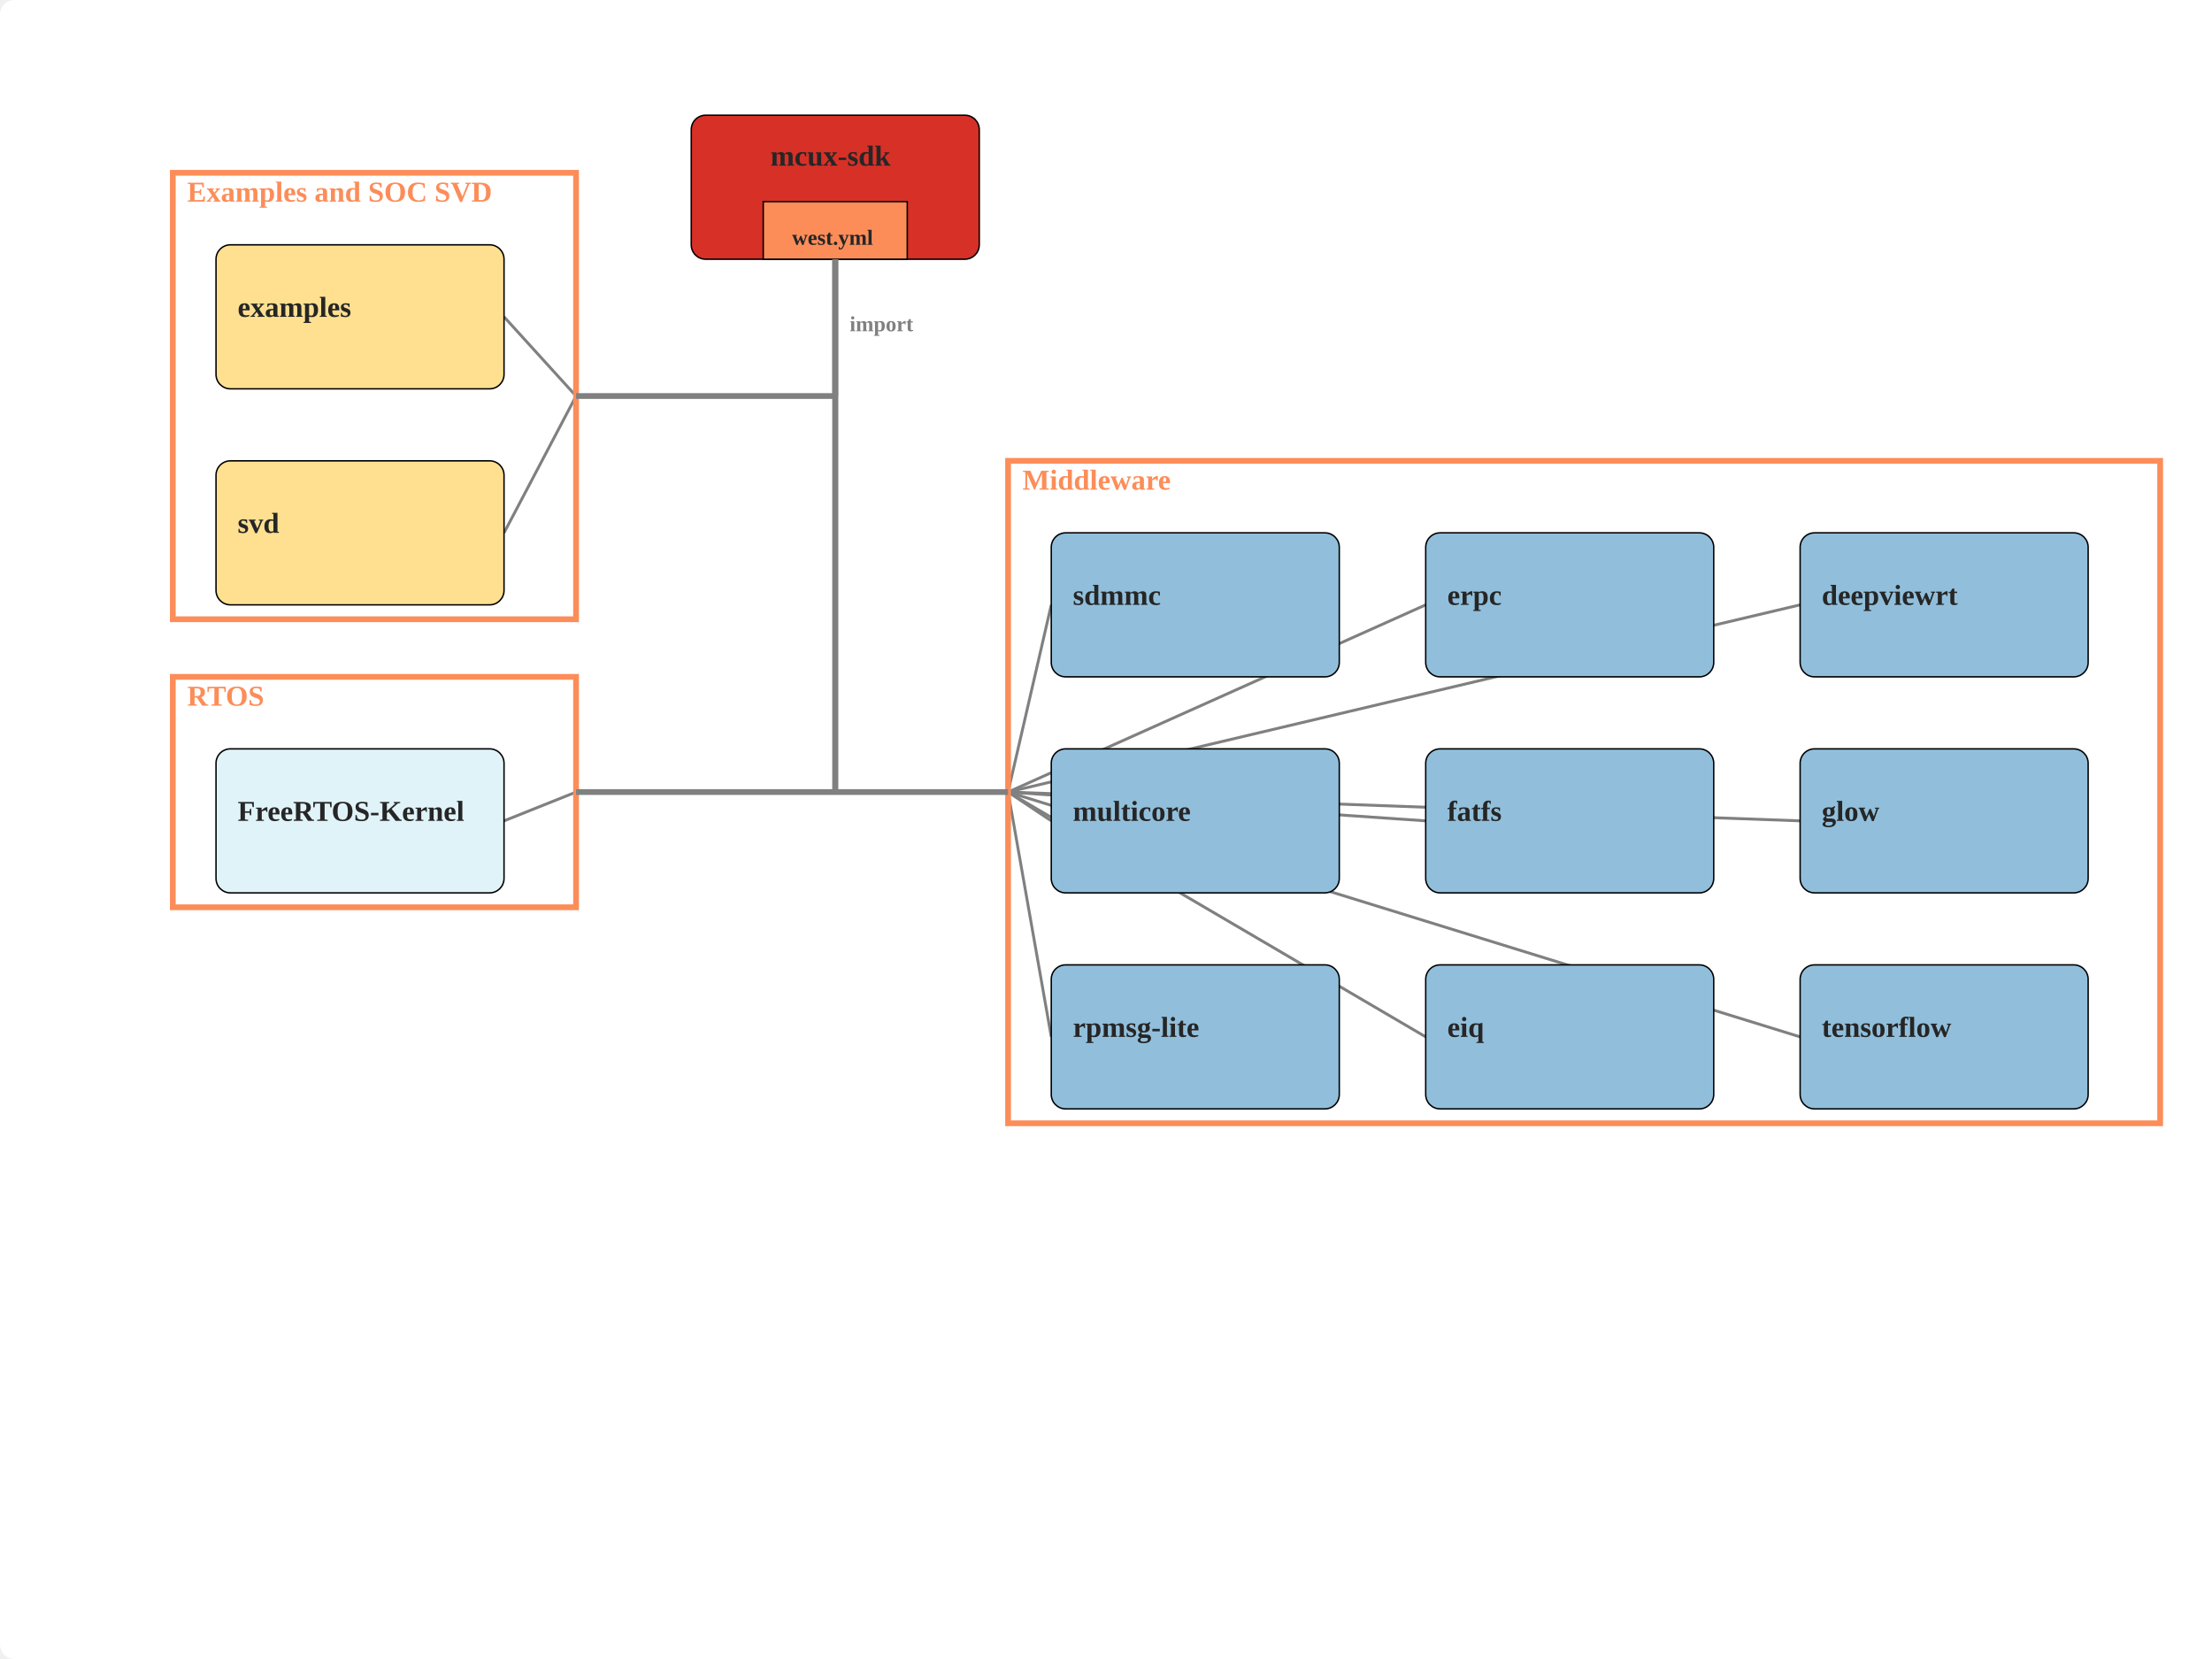
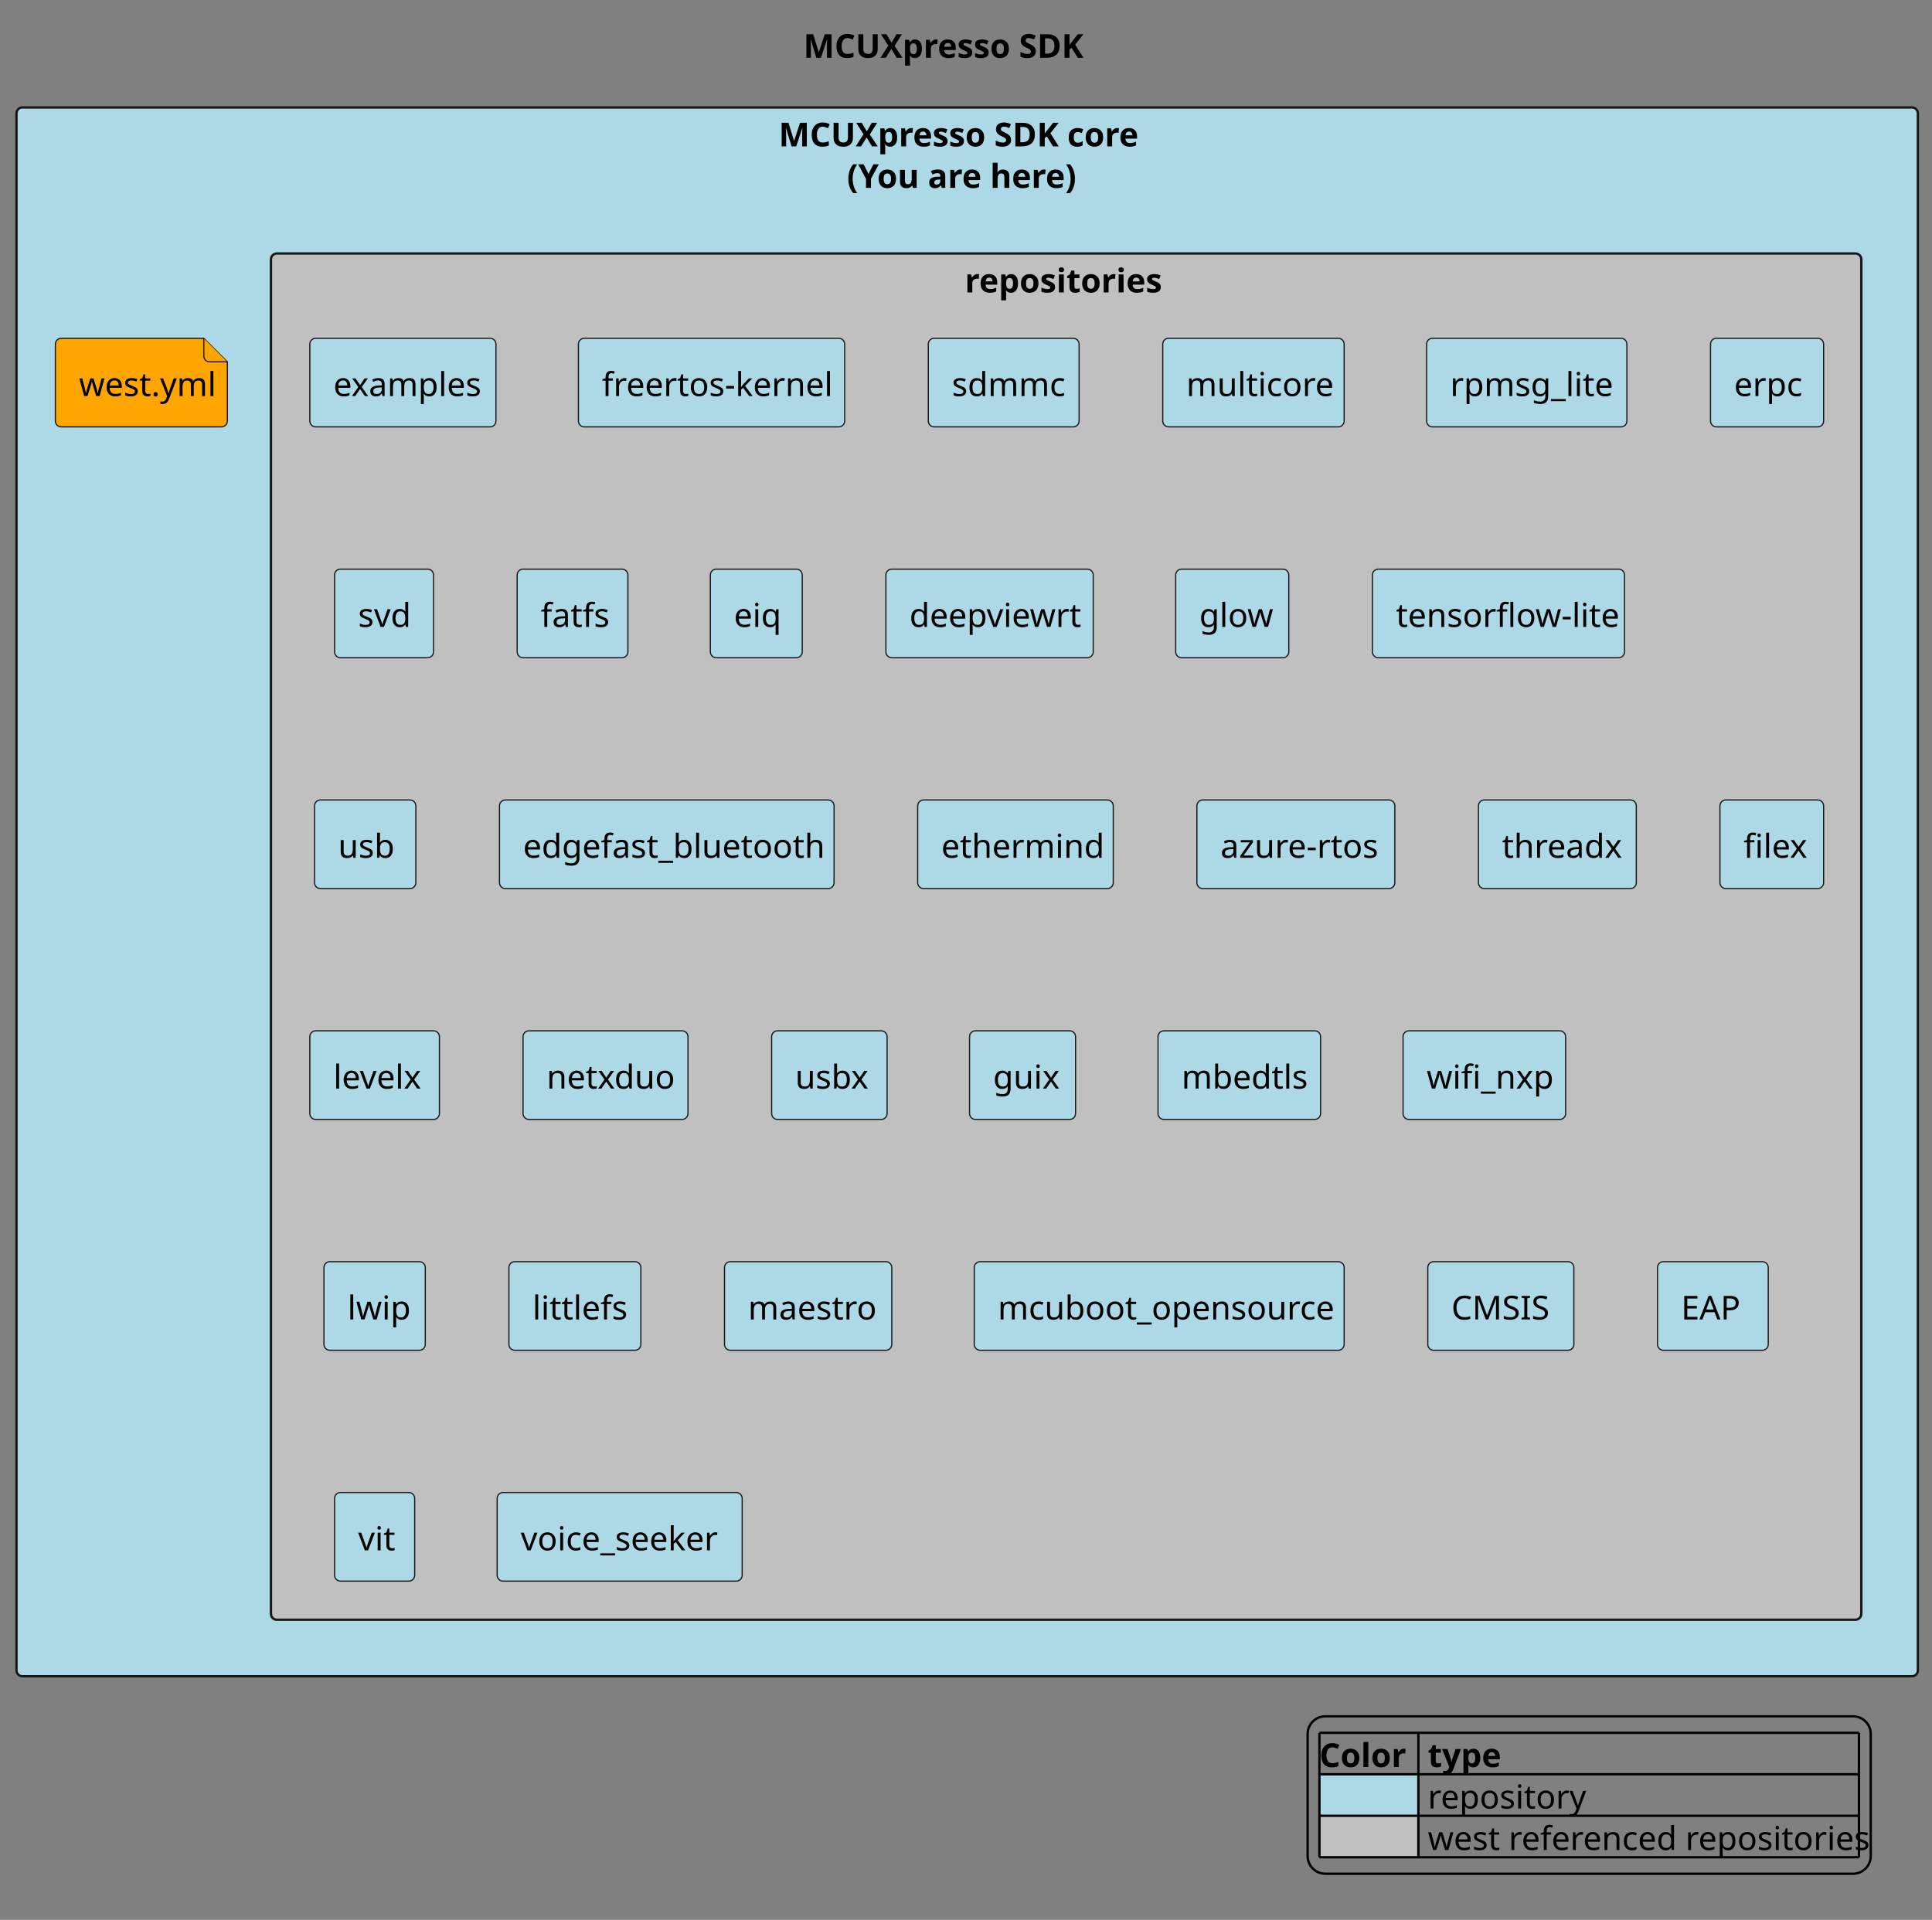
- <svg xmlns="http://www.w3.org/2000/svg" xmlns:xlink="http://www.w3.org/1999/xlink" baseProfile="full" height="1152" version="1.1" width="1536">
-   <defs>
-     <marker id="arrow" markerHeight="10" markerUnits="strokeWidth" markerWidth="10" orient="auto" refX="0" refY="3">
-       <path d="M0,0 L0,6 L9,3 z" fill="grey" />
-     </marker>
-     <marker id="arrow" markerHeight="10" markerUnits="strokeWidth" markerWidth="10" orient="auto" refX="0" refY="3">
-       <path d="M0,0 L0,6 L9,3 z" fill="grey" />
-     </marker>
-     <marker id="arrow" markerHeight="10" markerUnits="strokeWidth" markerWidth="10" orient="auto" refX="0" refY="3">
-       <path d="M0,0 L0,6 L9,3 z" fill="grey" />
-     </marker>
-   </defs>
-   <rect fill="white" height="1152px" rx="10" ry="10" stroke="none" stroke-width="1" width="2000px" x="0" y="0" />
-   <rect fill="rgb(215,48,39)" height="100px" rx="10" ry="10" stroke="black" stroke-width="1" width="200px" x="480" y="80" />
-   <text fill="rgb(15%,15%,15%)" font-size="20px" font-weight="bold" stroke="none" x="535" y="115">mcux-sdk</text>
-   <rect fill="rgb(252,141,89)" height="40px" stroke="black" stroke-width="1" width="100px" x="530" y="140" />
-   <a target="_blank" xlink:href="https://github.com/NXPmicro/mcux-sdk/blob/main/west.yml">
-     <text fill="rgb(15%,15%,15%)" font-size="15px" font-weight="bold" stroke="none" x="550" y="170">west.yml</text>
-     <text fill="grey" font-size="15px" font-weight="bold" stroke="none" x="590" y="230">import</text>
-   </a>
-   <g id="hlines" stroke="grey" stroke-width="2">
-     <line x1="400" x2="350" y1="275" y2="220" />
-     <line x1="400" x2="350" y1="275" y2="370" />
-   </g>
-   <a target="_blank" xlink:href="https://github.com/NXPmicro/mcux-sdk-examples/tree/a32cda929f3e77b4aa55d104b000c2e74da7f49a">
-     <rect fill="rgb(254,224,144)" height="100" rx="10" ry="10" stroke="black" stroke-width="1" width="200" x="150" y="170" />
-     <text fill="rgb(15%,15%,15%)" font-size="20px" font-weight="bold" stroke="none" x="165" y="220">examples</text>
-   </a>
-   <a target="_blank" xlink:href="https://github.com/NXPmicro/mcux-soc-svd/tree/4043d9ec3b173a0c45212e5536e0e8352a8634b5">
-     <rect fill="rgb(254,224,144)" height="100" rx="10" ry="10" stroke="black" stroke-width="1" width="200" x="150" y="320" />
-     <text fill="rgb(15%,15%,15%)" font-size="20px" font-weight="bold" stroke="none" x="165" y="370">svd</text>
-   </a>
-   <rect fill="none" height="310px" stroke="rgb(252,141,89)" stroke-width="4" width="280px" x="120" y="120" />
-   <text fill="rgb(252,141,89)" font-size="20px" font-weight="bold" stroke="none" x="130" y="140">Examples and SOC SVD</text>
-   <g id="hlines" stroke="grey" stroke-width="2">
-     <line x1="400" x2="350" y1="550" y2="570" />
-   </g>
-   <a target="_blank" xlink:href="https://github.com/NXPmicro/FreeRTOS-Kernel/tree/MCUX_2.10.0">
-     <rect fill="rgb(224,243,248)" height="100" rx="10" ry="10" stroke="black" stroke-width="1" width="200" x="150" y="520" />
-     <text fill="rgb(15%,15%,15%)" font-size="20px" font-weight="bold" stroke="none" x="165" y="570">FreeRTOS-Kernel</text>
-   </a>
-   <rect fill="none" height="160px" stroke="rgb(252,141,89)" stroke-width="4" width="280px" x="120" y="470" />
-   <text fill="rgb(252,141,89)" font-size="20px" font-weight="bold" stroke="none" x="130" y="490">RTOS</text>
-   <g id="hlines" stroke="grey" stroke-width="2">
-     <line x1="700" x2="730" y1="550" y2="420" />
-     <line x1="700" x2="730" y1="550" y2="570" />
-     <line x1="700" x2="730" y1="550" y2="720" />
-     <line x1="700" x2="990" y1="550" y2="420" />
-     <line x1="700" x2="990" y1="550" y2="570" />
-     <line x1="700" x2="990" y1="550" y2="720" />
-     <line x1="700" x2="1250" y1="550" y2="420" />
-     <line x1="700" x2="1250" y1="550" y2="570" />
-     <line x1="700" x2="1250" y1="550" y2="720" />
-   </g>
-   <a target="_blank" xlink:href="https://github.com/NXPmicro/mcux-sdk-middleware-sdmmc/tree/MCUX_2.10.0">
-     <rect fill="rgb(145,191,219)" height="100" rx="10" ry="10" stroke="black" stroke-width="1" width="200" x="730" y="370" />
-     <text fill="rgb(15%,15%,15%)" font-size="20px" font-weight="bold" stroke="none" x="745" y="420">sdmmc</text>
-   </a>
-   <a target="_blank" xlink:href="https://github.com/NXPmicro/mcux-sdk-middleware-multicore/tree/50d7e6bd2e0501aad2944abe4eaf616fd465fb8e">
-     <rect fill="rgb(145,191,219)" height="100" rx="10" ry="10" stroke="black" stroke-width="1" width="200" x="730" y="520" />
-     <text fill="rgb(15%,15%,15%)" font-size="20px" font-weight="bold" stroke="none" x="745" y="570">multicore</text>
-   </a>
-   <a target="_blank" xlink:href="https://github.com/NXPmicro/rpmsg-lite/tree/3933134378690a9c04d533e26516b3388fe4acc3">
-     <rect fill="rgb(145,191,219)" height="100" rx="10" ry="10" stroke="black" stroke-width="1" width="200" x="730" y="670" />
-     <text fill="rgb(15%,15%,15%)" font-size="20px" font-weight="bold" stroke="none" x="745" y="720">rpmsg-lite</text>
-   </a>
-   <a target="_blank" xlink:href="https://github.com/EmbeddedRPC/erpc/tree/1.8.1">
-     <rect fill="rgb(145,191,219)" height="100" rx="10" ry="10" stroke="black" stroke-width="1" width="200" x="990" y="370" />
-     <text fill="rgb(15%,15%,15%)" font-size="20px" font-weight="bold" stroke="none" x="1005" y="420">erpc</text>
-   </a>
-   <a target="_blank" xlink:href="https://github.com/NXPmicro/fatfs/tree/MCUX_2.10.0">
-     <rect fill="rgb(145,191,219)" height="100" rx="10" ry="10" stroke="black" stroke-width="1" width="200" x="990" y="520" />
-     <text fill="rgb(15%,15%,15%)" font-size="20px" font-weight="bold" stroke="none" x="1005" y="570">fatfs</text>
-   </a>
-   <a target="_blank" xlink:href="https://github.com/NXPmicro/mcux-sdk-middleware-eiq/tree/MCUX_2.10.0">
-     <rect fill="rgb(145,191,219)" height="100" rx="10" ry="10" stroke="black" stroke-width="1" width="200" x="990" y="670" />
-     <text fill="rgb(15%,15%,15%)" font-size="20px" font-weight="bold" stroke="none" x="1005" y="720">eiq</text>
-   </a>
-   <a target="_blank" xlink:href="https://github.com/NXPmicro/mcux-sdk-middleware-deepviewrt/tree/MCUX_2.10.0">
-     <rect fill="rgb(145,191,219)" height="100" rx="10" ry="10" stroke="black" stroke-width="1" width="200" x="1250" y="370" />
-     <text fill="rgb(15%,15%,15%)" font-size="20px" font-weight="bold" stroke="none" x="1265" y="420">deepviewrt</text>
-   </a>
-   <a target="_blank" xlink:href="https://github.com/NXPmicro/mcux-sdk-middleware-glow/tree/MCUX_2.10.0">
-     <rect fill="rgb(145,191,219)" height="100" rx="10" ry="10" stroke="black" stroke-width="1" width="200" x="1250" y="520" />
-     <text fill="rgb(15%,15%,15%)" font-size="20px" font-weight="bold" stroke="none" x="1265" y="570">glow</text>
-   </a>
-   <a target="_blank" xlink:href="https://github.com/NXPmicro/mcux-sdk-middleware-tensorflow/tree/MCUX_2.10.0">
-     <rect fill="rgb(145,191,219)" height="100" rx="10" ry="10" stroke="black" stroke-width="1" width="200" x="1250" y="670" />
-     <text fill="rgb(15%,15%,15%)" font-size="20px" font-weight="bold" stroke="none" x="1265" y="720">tensorflow</text>
-   </a>
-   <rect fill="none" height="460px" stroke="rgb(252,141,89)" stroke-width="4" width="800px" x="700" y="320" />
-   <text fill="rgb(252,141,89)" font-size="20px" font-weight="bold" stroke="none" x="710" y="340">Middleware</text>
-   <g id="hlines" stroke="grey" stroke-width="4">
-     <line x1="400" x2="580" y1="275" y2="275" />
-     <line x1="400" x2="580" y1="550" y2="550" />
-     <line x1="700" x2="580" y1="550" y2="550" />
-   </g>
-   <g id="vlines" stroke="grey" stroke-width="4">
-     <line x1="580" x2="580" y1="180" y2="275" />
-     <line x1="580" x2="580" y1="180" y2="550" />
-     <line x1="580" x2="580" y1="180" y2="550" />
+ <svg xmlns="http://www.w3.org/2000/svg" xmlns:xlink="http://www.w3.org/1999/xlink" contentStyleType="text/css" height="815px" preserveAspectRatio="none" style="width:820px;height:815px;background:#808080;" version="1.1" viewBox="0 0 820 815" width="820px" zoomAndPan="magnify">
+   <defs />
+   <g>
+     <rect fill="#808080" height="815" style="stroke:none;stroke-width:1.0;" width="820" x="0" y="0" />
+     <text fill="#000000" font-family="sans-serif" font-size="14" font-weight="bold" lengthAdjust="spacing" textLength="124" x="341" y="24.533">MCUXpresso SDK</text>
+     <g id="cluster_core_repo">
+       <rect fill="#ADD8E6" height="666" rx="2.5" ry="2.5" style="stroke:#181818;stroke-width:1.0;" width="807" x="7" y="45.609" />
+       <text fill="#000000" font-family="sans-serif" font-size="14" font-weight="bold" lengthAdjust="spacing" textLength="160" x="330.5" y="62.143">MCUXpresso SDK core</text>
+       <text fill="#000000" font-family="sans-serif" font-size="14" font-weight="bold" lengthAdjust="spacing" textLength="102" x="359.5" y="79.752">(You are here)</text>
+     </g>
+     <g id="cluster_repositories">
+       <rect fill="#C0C0C0" height="580" rx="2.5" ry="2.5" style="stroke:#181818;stroke-width:1.0;" width="675" x="115" y="107.609" />
+       <text fill="#000000" font-family="sans-serif" font-size="14" font-weight="bold" lengthAdjust="spacing" textLength="86" x="409.5" y="124.143">repositories</text>
+     </g>
+     <g id="elem_west&lt;U+002E&gt;yml">
+       <a href="https://github.com/nxp-mcuxpresso/mcux-sdk/blob/MCUX_2.13.0/west.yml" target="_top" title="https://github.com/nxp-mcuxpresso/mcux-sdk/blob/MCUX_2.13.0/west.yml" xlink:actuate="onRequest" xlink:href="https://github.com/nxp-mcuxpresso/mcux-sdk/blob/MCUX_2.13.0/west.yml" xlink:show="new" xlink:title="https://github.com/nxp-mcuxpresso/mcux-sdk/blob/MCUX_2.13.0/west.yml" xlink:type="simple">
+         <path d="M23.5,146.109 L23.5,178.719 A2.5,2.5 0 0 0 26,181.219 L94,181.219 A2.5,2.5 0 0 0 96.5,178.719 L96.5,153.609 L86.5,143.609 L26,143.609 A2.5,2.5 0 0 0 23.5,146.109 " fill="#FFA500" style="stroke:#181818;stroke-width:0.5;" />
+         <path d="M86.5,143.609 L86.5,151.109 A2.5,2.5 0 0 0 89,153.609 L96.5,153.609 " fill="#FFA500" style="stroke:#181818;stroke-width:0.5;" />
+         <text fill="#000000" font-family="sans-serif" font-size="14" lengthAdjust="spacing" textLength="53" x="33.5" y="168.143">west.yml</text>
+       </a>
+     </g>
+     <g id="elem_examples">
+       <a href="https://github.com/NXPmicro/mcux-sdk-examples/tree/MCUX_2.13.0" target="_top" title="https://github.com/NXPmicro/mcux-sdk-examples/tree/MCUX_2.13.0" xlink:actuate="onRequest" xlink:href="https://github.com/NXPmicro/mcux-sdk-examples/tree/MCUX_2.13.0" xlink:show="new" xlink:title="https://github.com/NXPmicro/mcux-sdk-examples/tree/MCUX_2.13.0" xlink:type="simple">
+         <rect fill="#ADD8E6" height="37.609" rx="2.5" ry="2.5" style="stroke:#181818;stroke-width:0.5;" width="79" x="131.5" y="143.609" />
+         <text fill="#000000" font-family="sans-serif" font-size="14" lengthAdjust="spacing" textLength="59" x="141.5" y="168.143">examples</text>
+       </a>
+     </g>
+     <g id="elem_freertos-kernel">
+       <a href="https://github.com/NXPmicro/FreeRTOS-Kernel/tree/MCUX_2.13.0" target="_top" title="https://github.com/NXPmicro/FreeRTOS-Kernel/tree/MCUX_2.13.0" xlink:actuate="onRequest" xlink:href="https://github.com/NXPmicro/FreeRTOS-Kernel/tree/MCUX_2.13.0" xlink:show="new" xlink:title="https://github.com/NXPmicro/FreeRTOS-Kernel/tree/MCUX_2.13.0" xlink:type="simple">
+         <rect fill="#ADD8E6" height="37.609" rx="2.5" ry="2.5" style="stroke:#181818;stroke-width:0.5;" width="113" x="245.5" y="143.609" />
+         <text fill="#000000" font-family="sans-serif" font-size="14" lengthAdjust="spacing" textLength="93" x="255.5" y="168.143">freertos-kernel</text>
+       </a>
+     </g>
+     <g id="elem_sdmmc">
+       <a href="https://github.com/NXPmicro/mcux-sdk-middleware-sdmmc/tree/MCUX_2.13.0" target="_top" title="https://github.com/NXPmicro/mcux-sdk-middleware-sdmmc/tree/MCUX_2.13.0" xlink:actuate="onRequest" xlink:href="https://github.com/NXPmicro/mcux-sdk-middleware-sdmmc/tree/MCUX_2.13.0" xlink:show="new" xlink:title="https://github.com/NXPmicro/mcux-sdk-middleware-sdmmc/tree/MCUX_2.13.0" xlink:type="simple">
+         <rect fill="#ADD8E6" height="37.609" rx="2.5" ry="2.5" style="stroke:#181818;stroke-width:0.5;" width="64" x="394" y="143.609" />
+         <text fill="#000000" font-family="sans-serif" font-size="14" lengthAdjust="spacing" textLength="44" x="404" y="168.143">sdmmc</text>
+       </a>
+     </g>
+     <g id="elem_multicore">
+       <a href="https://github.com/NXPmicro/mcux-sdk-middleware-multicore/commit/899352d35dc83f1c296be4fa0d6af3befd65d41a" target="_top" title="https://github.com/NXPmicro/mcux-sdk-middleware-multicore/commit/899352d35dc83f1c296be4fa0d6af3befd65d41a" xlink:actuate="onRequest" xlink:href="https://github.com/NXPmicro/mcux-sdk-middleware-multicore/commit/899352d35dc83f1c296be4fa0d6af3befd65d41a" xlink:show="new" xlink:title="https://github.com/NXPmicro/mcux-sdk-middleware-multicore/commit/899352d35dc83f1c296be4fa0d6af3befd65d41a" xlink:type="simple">
+         <rect fill="#ADD8E6" height="37.609" rx="2.5" ry="2.5" style="stroke:#181818;stroke-width:0.5;" width="77" x="493.5" y="143.609" />
+         <text fill="#000000" font-family="sans-serif" font-size="14" lengthAdjust="spacing" textLength="57" x="503.5" y="168.143">multicore</text>
+       </a>
+     </g>
+     <g id="elem_rpmsg_lite">
+       <a href="https://github.com/NXPmicro/rpmsg-lite" target="_top" title="https://github.com/NXPmicro/rpmsg-lite" xlink:actuate="onRequest" xlink:href="https://github.com/NXPmicro/rpmsg-lite" xlink:show="new" xlink:title="https://github.com/NXPmicro/rpmsg-lite" xlink:type="simple">
+         <rect fill="#ADD8E6" height="37.609" rx="2.5" ry="2.5" style="stroke:#181818;stroke-width:0.5;" width="85" x="605.5" y="143.609" />
+         <text fill="#000000" font-family="sans-serif" font-size="14" lengthAdjust="spacing" textLength="65" x="615.5" y="168.143">rpmsg_lite</text>
+       </a>
+     </g>
+     <g id="elem_erpc">
+       <a href="https://github.com/EmbeddedRPC/erpc" target="_top" title="https://github.com/EmbeddedRPC/erpc" xlink:actuate="onRequest" xlink:href="https://github.com/EmbeddedRPC/erpc" xlink:show="new" xlink:title="https://github.com/EmbeddedRPC/erpc" xlink:type="simple">
+         <rect fill="#ADD8E6" height="37.609" rx="2.5" ry="2.5" style="stroke:#181818;stroke-width:0.5;" width="48" x="726" y="143.609" />
+         <text fill="#000000" font-family="sans-serif" font-size="14" lengthAdjust="spacing" textLength="28" x="736" y="168.143">erpc</text>
+       </a>
+     </g>
+     <g id="elem_svd">
+       <a href="https://github.com/NXPmicro/mcux-soc-svd/commit/8e9c5f1e851c8a9cded1f3ced26b69f5510c76e4" target="_top" title="https://github.com/NXPmicro/mcux-soc-svd/commit/8e9c5f1e851c8a9cded1f3ced26b69f5510c76e4" xlink:actuate="onRequest" xlink:href="https://github.com/NXPmicro/mcux-soc-svd/commit/8e9c5f1e851c8a9cded1f3ced26b69f5510c76e4" xlink:show="new" xlink:title="https://github.com/NXPmicro/mcux-soc-svd/commit/8e9c5f1e851c8a9cded1f3ced26b69f5510c76e4" xlink:type="simple">
+         <rect fill="#ADD8E6" height="37.609" rx="2.5" ry="2.5" style="stroke:#181818;stroke-width:0.5;" width="42" x="142" y="241.609" />
+         <text fill="#000000" font-family="sans-serif" font-size="14" lengthAdjust="spacing" textLength="22" x="152" y="266.143">svd</text>
+       </a>
+     </g>
+     <g id="elem_fatfs">
+       <a href="https://github.com/NXPmicro/fatfs/tree/MCUX_2.13.0" target="_top" title="https://github.com/NXPmicro/fatfs/tree/MCUX_2.13.0" xlink:actuate="onRequest" xlink:href="https://github.com/NXPmicro/fatfs/tree/MCUX_2.13.0" xlink:show="new" xlink:title="https://github.com/NXPmicro/fatfs/tree/MCUX_2.13.0" xlink:type="simple">
+         <rect fill="#ADD8E6" height="37.609" rx="2.5" ry="2.5" style="stroke:#181818;stroke-width:0.5;" width="47" x="219.5" y="241.609" />
+         <text fill="#000000" font-family="sans-serif" font-size="14" lengthAdjust="spacing" textLength="27" x="229.5" y="266.143">fatfs</text>
+       </a>
+     </g>
+     <g id="elem_eiq">
+       <a href="https://github.com/NXPmicro/mcux-sdk-middleware-eiq/tree/MCUX_2.13.0" target="_top" title="https://github.com/NXPmicro/mcux-sdk-middleware-eiq/tree/MCUX_2.13.0" xlink:actuate="onRequest" xlink:href="https://github.com/NXPmicro/mcux-sdk-middleware-eiq/tree/MCUX_2.13.0" xlink:show="new" xlink:title="https://github.com/NXPmicro/mcux-sdk-middleware-eiq/tree/MCUX_2.13.0" xlink:type="simple">
+         <rect fill="#ADD8E6" height="37.609" rx="2.5" ry="2.5" style="stroke:#181818;stroke-width:0.5;" width="39" x="301.5" y="241.609" />
+         <text fill="#000000" font-family="sans-serif" font-size="14" lengthAdjust="spacing" textLength="19" x="311.5" y="266.143">eiq</text>
+       </a>
+     </g>
+     <g id="elem_deepviewrt">
+       <a href="https://github.com/NXPmicro/mcux-sdk-middleware-deepviewrt/tree/MCUX_2.13.0" target="_top" title="https://github.com/NXPmicro/mcux-sdk-middleware-deepviewrt/tree/MCUX_2.13.0" xlink:actuate="onRequest" xlink:href="https://github.com/NXPmicro/mcux-sdk-middleware-deepviewrt/tree/MCUX_2.13.0" xlink:show="new" xlink:title="https://github.com/NXPmicro/mcux-sdk-middleware-deepviewrt/tree/MCUX_2.13.0" xlink:type="simple">
+         <rect fill="#ADD8E6" height="37.609" rx="2.5" ry="2.5" style="stroke:#181818;stroke-width:0.5;" width="88" x="376" y="241.609" />
+         <text fill="#000000" font-family="sans-serif" font-size="14" lengthAdjust="spacing" textLength="68" x="386" y="266.143">deepviewrt</text>
+       </a>
+     </g>
+     <g id="elem_glow">
+       <a href="https://github.com/NXPmicro/mcux-sdk-middleware-glow/tree/MCUX_2.13.0" target="_top" title="https://github.com/NXPmicro/mcux-sdk-middleware-glow/tree/MCUX_2.13.0" xlink:actuate="onRequest" xlink:href="https://github.com/NXPmicro/mcux-sdk-middleware-glow/tree/MCUX_2.13.0" xlink:show="new" xlink:title="https://github.com/NXPmicro/mcux-sdk-middleware-glow/tree/MCUX_2.13.0" xlink:type="simple">
+         <rect fill="#ADD8E6" height="37.609" rx="2.5" ry="2.5" style="stroke:#181818;stroke-width:0.5;" width="48" x="499" y="241.609" />
+         <text fill="#000000" font-family="sans-serif" font-size="14" lengthAdjust="spacing" textLength="28" x="509" y="266.143">glow</text>
+       </a>
+     </g>
+     <g id="elem_tensorflow-lite">
+       <a href="https://github.com/NXPmicro/mcux-sdk-middleware-tensorflow/tree/MCUX_2.13.0" target="_top" title="https://github.com/NXPmicro/mcux-sdk-middleware-tensorflow/tree/MCUX_2.13.0" xlink:actuate="onRequest" xlink:href="https://github.com/NXPmicro/mcux-sdk-middleware-tensorflow/tree/MCUX_2.13.0" xlink:show="new" xlink:title="https://github.com/NXPmicro/mcux-sdk-middleware-tensorflow/tree/MCUX_2.13.0" xlink:type="simple">
+         <rect fill="#ADD8E6" height="37.609" rx="2.5" ry="2.5" style="stroke:#181818;stroke-width:0.5;" width="107" x="582.5" y="241.609" />
+         <text fill="#000000" font-family="sans-serif" font-size="14" lengthAdjust="spacing" textLength="87" x="592.5" y="266.143">tensorflow-lite</text>
+       </a>
+     </g>
+     <g id="elem_usb">
+       <a href="https://github.com/NXPmicro/mcux-sdk-middleware-usb/tree/MCUX_2.13.0" target="_top" title="https://github.com/NXPmicro/mcux-sdk-middleware-usb/tree/MCUX_2.13.0" xlink:actuate="onRequest" xlink:href="https://github.com/NXPmicro/mcux-sdk-middleware-usb/tree/MCUX_2.13.0" xlink:show="new" xlink:title="https://github.com/NXPmicro/mcux-sdk-middleware-usb/tree/MCUX_2.13.0" xlink:type="simple">
+         <rect fill="#ADD8E6" height="37.609" rx="2.5" ry="2.5" style="stroke:#181818;stroke-width:0.5;" width="43" x="133.5" y="339.609" />
+         <text fill="#000000" font-family="sans-serif" font-size="14" lengthAdjust="spacing" textLength="23" x="143.5" y="364.143">usb</text>
+       </a>
+     </g>
+     <g id="elem_edgefast_bluetooth">
+       <a href="https://github.com/NXPmicro/mcux-sdk-middleware-edgefast-bluetooth/tree/MCUX_2.13.0" target="_top" title="https://github.com/NXPmicro/mcux-sdk-middleware-edgefast-bluetooth/tree/MCUX_2.13.0" xlink:actuate="onRequest" xlink:href="https://github.com/NXPmicro/mcux-sdk-middleware-edgefast-bluetooth/tree/MCUX_2.13.0" xlink:show="new" xlink:title="https://github.com/NXPmicro/mcux-sdk-middleware-edgefast-bluetooth/tree/MCUX_2.13.0" xlink:type="simple">
+         <rect fill="#ADD8E6" height="37.609" rx="2.5" ry="2.5" style="stroke:#181818;stroke-width:0.5;" width="142" x="212" y="339.609" />
+         <text fill="#000000" font-family="sans-serif" font-size="14" lengthAdjust="spacing" textLength="122" x="222" y="364.143">edgefast_bluetooth</text>
+       </a>
+     </g>
+     <g id="elem_ethermind">
+       <a href="https://github.com/NXP/mcux-sdk-middleware-ethermind/tree/MCUX_2.13.0" target="_top" title="https://github.com/NXP/mcux-sdk-middleware-ethermind/tree/MCUX_2.13.0" xlink:actuate="onRequest" xlink:href="https://github.com/NXP/mcux-sdk-middleware-ethermind/tree/MCUX_2.13.0" xlink:show="new" xlink:title="https://github.com/NXP/mcux-sdk-middleware-ethermind/tree/MCUX_2.13.0" xlink:type="simple">
+         <rect fill="#ADD8E6" height="37.609" rx="2.5" ry="2.5" style="stroke:#181818;stroke-width:0.5;" width="83" x="389.5" y="339.609" />
+         <text fill="#000000" font-family="sans-serif" font-size="14" lengthAdjust="spacing" textLength="63" x="399.5" y="364.143">ethermind</text>
+       </a>
+     </g>
+     <g id="elem_azure-rtos">
+       <a href="https://github.com/NXP/azure-rtos/tree/MCUX_2.13.0" target="_top" title="https://github.com/NXP/azure-rtos/tree/MCUX_2.13.0" xlink:actuate="onRequest" xlink:href="https://github.com/NXP/azure-rtos/tree/MCUX_2.13.0" xlink:show="new" xlink:title="https://github.com/NXP/azure-rtos/tree/MCUX_2.13.0" xlink:type="simple">
+         <rect fill="#ADD8E6" height="37.609" rx="2.5" ry="2.5" style="stroke:#181818;stroke-width:0.5;" width="84" x="508" y="339.609" />
+         <text fill="#000000" font-family="sans-serif" font-size="14" lengthAdjust="spacing" textLength="64" x="518" y="364.143">azure-rtos</text>
+       </a>
+     </g>
+     <g id="elem_threadx">
+       <a href="https://github.com/NXP/threadx/tree/MCUX_2.13.0" target="_top" title="https://github.com/NXP/threadx/tree/MCUX_2.13.0" xlink:actuate="onRequest" xlink:href="https://github.com/NXP/threadx/tree/MCUX_2.13.0" xlink:show="new" xlink:title="https://github.com/NXP/threadx/tree/MCUX_2.13.0" xlink:type="simple">
+         <rect fill="#ADD8E6" height="37.609" rx="2.5" ry="2.5" style="stroke:#181818;stroke-width:0.5;" width="67" x="627.5" y="339.609" />
+         <text fill="#000000" font-family="sans-serif" font-size="14" lengthAdjust="spacing" textLength="47" x="637.5" y="364.143">threadx</text>
+       </a>
+     </g>
+     <g id="elem_filex">
+       <a href="https://github.com/NXP/filex/tree/MCUX_2.13.0" target="_top" title="https://github.com/NXP/filex/tree/MCUX_2.13.0" xlink:actuate="onRequest" xlink:href="https://github.com/NXP/filex/tree/MCUX_2.13.0" xlink:show="new" xlink:title="https://github.com/NXP/filex/tree/MCUX_2.13.0" xlink:type="simple">
+         <rect fill="#ADD8E6" height="37.609" rx="2.5" ry="2.5" style="stroke:#181818;stroke-width:0.5;" width="44" x="730" y="339.609" />
+         <text fill="#000000" font-family="sans-serif" font-size="14" lengthAdjust="spacing" textLength="24" x="740" y="364.143">filex</text>
+       </a>
+     </g>
+     <g id="elem_levelx">
+       <a href="https://github.com/NXP/levelx/tree/MCUX_2.13.0" target="_top" title="https://github.com/NXP/levelx/tree/MCUX_2.13.0" xlink:actuate="onRequest" xlink:href="https://github.com/NXP/levelx/tree/MCUX_2.13.0" xlink:show="new" xlink:title="https://github.com/NXP/levelx/tree/MCUX_2.13.0" xlink:type="simple">
+         <rect fill="#ADD8E6" height="37.609" rx="2.5" ry="2.5" style="stroke:#181818;stroke-width:0.5;" width="55" x="131.5" y="437.609" />
+         <text fill="#000000" font-family="sans-serif" font-size="14" lengthAdjust="spacing" textLength="35" x="141.5" y="462.143">levelx</text>
+       </a>
+     </g>
+     <g id="elem_netxduo">
+       <a href="https://github.com/NXP/netxduo/tree/MCUX_2.13.0" target="_top" title="https://github.com/NXP/netxduo/tree/MCUX_2.13.0" xlink:actuate="onRequest" xlink:href="https://github.com/NXP/netxduo/tree/MCUX_2.13.0" xlink:show="new" xlink:title="https://github.com/NXP/netxduo/tree/MCUX_2.13.0" xlink:type="simple">
+         <rect fill="#ADD8E6" height="37.609" rx="2.5" ry="2.5" style="stroke:#181818;stroke-width:0.5;" width="70" x="222" y="437.609" />
+         <text fill="#000000" font-family="sans-serif" font-size="14" lengthAdjust="spacing" textLength="50" x="232" y="462.143">netxduo</text>
+       </a>
+     </g>
+     <g id="elem_usbx">
+       <a href="https://github.com/NXP/usbx/tree/MCUX_2.13.0" target="_top" title="https://github.com/NXP/usbx/tree/MCUX_2.13.0" xlink:actuate="onRequest" xlink:href="https://github.com/NXP/usbx/tree/MCUX_2.13.0" xlink:show="new" xlink:title="https://github.com/NXP/usbx/tree/MCUX_2.13.0" xlink:type="simple">
+         <rect fill="#ADD8E6" height="37.609" rx="2.5" ry="2.5" style="stroke:#181818;stroke-width:0.5;" width="49" x="327.5" y="437.609" />
+         <text fill="#000000" font-family="sans-serif" font-size="14" lengthAdjust="spacing" textLength="29" x="337.5" y="462.143">usbx</text>
+       </a>
+     </g>
+     <g id="elem_guix">
+       <a href="https://github.com/NXP/guix/tree/MCUX_2.13.0" target="_top" title="https://github.com/NXP/guix/tree/MCUX_2.13.0" xlink:actuate="onRequest" xlink:href="https://github.com/NXP/guix/tree/MCUX_2.13.0" xlink:show="new" xlink:title="https://github.com/NXP/guix/tree/MCUX_2.13.0" xlink:type="simple">
+         <rect fill="#ADD8E6" height="37.609" rx="2.5" ry="2.5" style="stroke:#181818;stroke-width:0.5;" width="45" x="411.5" y="437.609" />
+         <text fill="#000000" font-family="sans-serif" font-size="14" lengthAdjust="spacing" textLength="25" x="421.5" y="462.143">guix</text>
+       </a>
+     </g>
+     <g id="elem_mbedtls">
+       <a href="https://github.com/NXPmicro/mbedtls/tree/MCUX_2.13.0" target="_top" title="https://github.com/NXPmicro/mbedtls/tree/MCUX_2.13.0" xlink:actuate="onRequest" xlink:href="https://github.com/NXPmicro/mbedtls/tree/MCUX_2.13.0" xlink:show="new" xlink:title="https://github.com/NXPmicro/mbedtls/tree/MCUX_2.13.0" xlink:type="simple">
+         <rect fill="#ADD8E6" height="37.609" rx="2.5" ry="2.5" style="stroke:#181818;stroke-width:0.5;" width="69" x="491.5" y="437.609" />
+         <text fill="#000000" font-family="sans-serif" font-size="14" lengthAdjust="spacing" textLength="49" x="501.5" y="462.143">mbedtls</text>
+       </a>
+     </g>
+     <g id="elem_wifi_nxp">
+       <a href="https://github.com/NXP/wifi_nxp/tree/MCUX_2.13.0" target="_top" title="https://github.com/NXP/wifi_nxp/tree/MCUX_2.13.0" xlink:actuate="onRequest" xlink:href="https://github.com/NXP/wifi_nxp/tree/MCUX_2.13.0" xlink:show="new" xlink:title="https://github.com/NXP/wifi_nxp/tree/MCUX_2.13.0" xlink:type="simple">
+         <rect fill="#ADD8E6" height="37.609" rx="2.5" ry="2.5" style="stroke:#181818;stroke-width:0.5;" width="69" x="595.5" y="437.609" />
+         <text fill="#000000" font-family="sans-serif" font-size="14" lengthAdjust="spacing" textLength="49" x="605.5" y="462.143">wifi_nxp</text>
+       </a>
+     </g>
+     <g id="elem_lwip">
+       <a href="https://github.com/NXPmicro/lwip/commit/4192f6c2989a139c7de7071563bfad095be01ff2" target="_top" title="https://github.com/NXPmicro/lwip/commit/4192f6c2989a139c7de7071563bfad095be01ff2" xlink:actuate="onRequest" xlink:href="https://github.com/NXPmicro/lwip/commit/4192f6c2989a139c7de7071563bfad095be01ff2" xlink:show="new" xlink:title="https://github.com/NXPmicro/lwip/commit/4192f6c2989a139c7de7071563bfad095be01ff2" xlink:type="simple">
+         <rect fill="#ADD8E6" height="37.609" rx="2.5" ry="2.5" style="stroke:#181818;stroke-width:0.5;" width="43" x="137.5" y="535.609" />
+         <text fill="#000000" font-family="sans-serif" font-size="14" lengthAdjust="spacing" textLength="23" x="147.5" y="560.143">lwip</text>
+       </a>
+     </g>
+     <g id="elem_littlefs">
+       <a href="https://github.com/NXPmicro/littlefs/tree/MCUX_2.13.0" target="_top" title="https://github.com/NXPmicro/littlefs/tree/MCUX_2.13.0" xlink:actuate="onRequest" xlink:href="https://github.com/NXPmicro/littlefs/tree/MCUX_2.13.0" xlink:show="new" xlink:title="https://github.com/NXPmicro/littlefs/tree/MCUX_2.13.0" xlink:type="simple">
+         <rect fill="#ADD8E6" height="37.609" rx="2.5" ry="2.5" style="stroke:#181818;stroke-width:0.5;" width="56" x="216" y="535.609" />
+         <text fill="#000000" font-family="sans-serif" font-size="14" lengthAdjust="spacing" textLength="36" x="226" y="560.143">littlefs</text>
+       </a>
+     </g>
+     <g id="elem_maestro">
+       <a href="https://github.com/nxp-mcuxpresso/maestro/commit/adb7bbe88238facc7cc8c16922a8de28b63f3148" target="_top" title="https://github.com/nxp-mcuxpresso/maestro/commit/adb7bbe88238facc7cc8c16922a8de28b63f3148" xlink:actuate="onRequest" xlink:href="https://github.com/nxp-mcuxpresso/maestro/commit/adb7bbe88238facc7cc8c16922a8de28b63f3148" xlink:show="new" xlink:title="https://github.com/nxp-mcuxpresso/maestro/commit/adb7bbe88238facc7cc8c16922a8de28b63f3148" xlink:type="simple">
+         <rect fill="#ADD8E6" height="37.609" rx="2.5" ry="2.5" style="stroke:#181818;stroke-width:0.5;" width="71" x="307.5" y="535.609" />
+         <text fill="#000000" font-family="sans-serif" font-size="14" lengthAdjust="spacing" textLength="51" x="317.5" y="560.143">maestro</text>
+       </a>
+     </g>
+     <g id="elem_mcuboot_opensource">
+       <a href="https://github.com/nxp-zephyr/mcuboot/commit/39468301d620d9b152fa01c422b25c6387627559" target="_top" title="https://github.com/nxp-zephyr/mcuboot/commit/39468301d620d9b152fa01c422b25c6387627559" xlink:actuate="onRequest" xlink:href="https://github.com/nxp-zephyr/mcuboot/commit/39468301d620d9b152fa01c422b25c6387627559" xlink:show="new" xlink:title="https://github.com/nxp-zephyr/mcuboot/commit/39468301d620d9b152fa01c422b25c6387627559" xlink:type="simple">
+         <rect fill="#ADD8E6" height="37.609" rx="2.5" ry="2.5" style="stroke:#181818;stroke-width:0.5;" width="157" x="413.5" y="535.609" />
+         <text fill="#000000" font-family="sans-serif" font-size="14" lengthAdjust="spacing" textLength="137" x="423.5" y="560.143">mcuboot_opensource</text>
+       </a>
+     </g>
+     <g id="elem_CMSIS">
+       <a href="https://github.com/nxp-mcuxpresso/CMSIS_5/tree/MCUX_2.13.0" target="_top" title="https://github.com/nxp-mcuxpresso/CMSIS_5/tree/MCUX_2.13.0" xlink:actuate="onRequest" xlink:href="https://github.com/nxp-mcuxpresso/CMSIS_5/tree/MCUX_2.13.0" xlink:show="new" xlink:title="https://github.com/nxp-mcuxpresso/CMSIS_5/tree/MCUX_2.13.0" xlink:type="simple">
+         <rect fill="#ADD8E6" height="37.609" rx="2.5" ry="2.5" style="stroke:#181818;stroke-width:0.5;" width="62" x="606" y="535.609" />
+         <text fill="#000000" font-family="sans-serif" font-size="14" lengthAdjust="spacing" textLength="42" x="616" y="560.143">CMSIS</text>
+       </a>
+     </g>
+     <g id="elem_EAP">
+       <a href="https://github.com/nxp-mcuxpresso/EAP/commit/4e440c11cf3481c24cf2e0620400aa4774a56894" target="_top" title="https://github.com/nxp-mcuxpresso/EAP/commit/4e440c11cf3481c24cf2e0620400aa4774a56894" xlink:actuate="onRequest" xlink:href="https://github.com/nxp-mcuxpresso/EAP/commit/4e440c11cf3481c24cf2e0620400aa4774a56894" xlink:show="new" xlink:title="https://github.com/nxp-mcuxpresso/EAP/commit/4e440c11cf3481c24cf2e0620400aa4774a56894" xlink:type="simple">
+         <rect fill="#ADD8E6" height="37.609" rx="2.5" ry="2.5" style="stroke:#181818;stroke-width:0.5;" width="47" x="703.5" y="535.609" />
+         <text fill="#000000" font-family="sans-serif" font-size="14" lengthAdjust="spacing" textLength="27" x="713.5" y="560.143">EAP</text>
+       </a>
+     </g>
+     <g id="elem_vit">
+       <a href="https://github.com/nxp-mcuxpresso/VIT/commit/1c2ef5dc34b0891cac0633d824740006951b52c7" target="_top" title="https://github.com/nxp-mcuxpresso/VIT/commit/1c2ef5dc34b0891cac0633d824740006951b52c7" xlink:actuate="onRequest" xlink:href="https://github.com/nxp-mcuxpresso/VIT/commit/1c2ef5dc34b0891cac0633d824740006951b52c7" xlink:show="new" xlink:title="https://github.com/nxp-mcuxpresso/VIT/commit/1c2ef5dc34b0891cac0633d824740006951b52c7" xlink:type="simple">
+         <rect fill="#ADD8E6" height="37.609" rx="2.5" ry="2.5" style="stroke:#181818;stroke-width:0.5;" width="34" x="142" y="633.609" />
+         <text fill="#000000" font-family="sans-serif" font-size="14" lengthAdjust="spacing" textLength="14" x="152" y="658.143">vit</text>
+       </a>
+     </g>
+     <g id="elem_voice_seeker">
+       <a href="https://github.com/nxp-mcuxpresso/VoiceSeeker/commit/3ab8288afb3d1c227c138e95ff6ee7a35613110a" target="_top" title="https://github.com/nxp-mcuxpresso/VoiceSeeker/commit/3ab8288afb3d1c227c138e95ff6ee7a35613110a" xlink:actuate="onRequest" xlink:href="https://github.com/nxp-mcuxpresso/VoiceSeeker/commit/3ab8288afb3d1c227c138e95ff6ee7a35613110a" xlink:show="new" xlink:title="https://github.com/nxp-mcuxpresso/VoiceSeeker/commit/3ab8288afb3d1c227c138e95ff6ee7a35613110a" xlink:type="simple">
+         <rect fill="#ADD8E6" height="37.609" rx="2.5" ry="2.5" style="stroke:#181818;stroke-width:0.5;" width="104" x="211" y="633.609" />
+         <text fill="#000000" font-family="sans-serif" font-size="14" lengthAdjust="spacing" textLength="84" x="221" y="658.143">voice_seeker</text>
+       </a>
+     </g>
+     <rect fill="none" height="66.828" id="_legend" rx="7.5" ry="7.5" style="stroke:#000000;stroke-width:1.0;" width="239" x="555" y="728.609" />
+     <text fill="#000000" font-family="sans-serif" font-size="14" font-weight="bold" lengthAdjust="spacing" textLength="38" x="560" y="750.143">Color</text>
+     <text fill="#000000" font-family="sans-serif" font-size="14" font-weight="bold" lengthAdjust="spacing" textLength="30" x="606" y="750.143">type</text>
+     <rect fill="#ADD8E6" height="17.609" style="stroke:none;stroke-width:1.0;" width="42" x="560" y="753.219" />
+     <text fill="#000000" font-family="sans-serif" font-size="14" lengthAdjust="spacing" textLength="4" x="560" y="767.752"> </text>
+     <text fill="#000000" font-family="sans-serif" font-size="14" lengthAdjust="spacing" textLength="63" x="606" y="767.752">repository</text>
+     <rect fill="#C0C0C0" height="17.609" style="stroke:none;stroke-width:1.0;" width="42" x="560" y="770.828" />
+     <text fill="#000000" font-family="sans-serif" font-size="14" lengthAdjust="spacing" textLength="4" x="560" y="785.361"> </text>
+     <text fill="#000000" font-family="sans-serif" font-size="14" lengthAdjust="spacing" textLength="179" x="606" y="785.361">west referenced repositories</text>
+     <line style="stroke:#000000;stroke-width:1.0;" x1="560" x2="789" y1="735.609" y2="735.609" />
+     <line style="stroke:#000000;stroke-width:1.0;" x1="560" x2="789" y1="753.219" y2="753.219" />
+     <line style="stroke:#000000;stroke-width:1.0;" x1="560" x2="789" y1="770.828" y2="770.828" />
+     <line style="stroke:#000000;stroke-width:1.0;" x1="560" x2="789" y1="788.438" y2="788.438" />
+     <line style="stroke:#000000;stroke-width:1.0;" x1="560" x2="560" y1="735.609" y2="788.438" />
+     <line style="stroke:#000000;stroke-width:1.0;" x1="602" x2="602" y1="735.609" y2="788.438" />
+     <line style="stroke:#000000;stroke-width:1.0;" x1="789" x2="789" y1="735.609" y2="788.438" />
  </g>
</svg>
